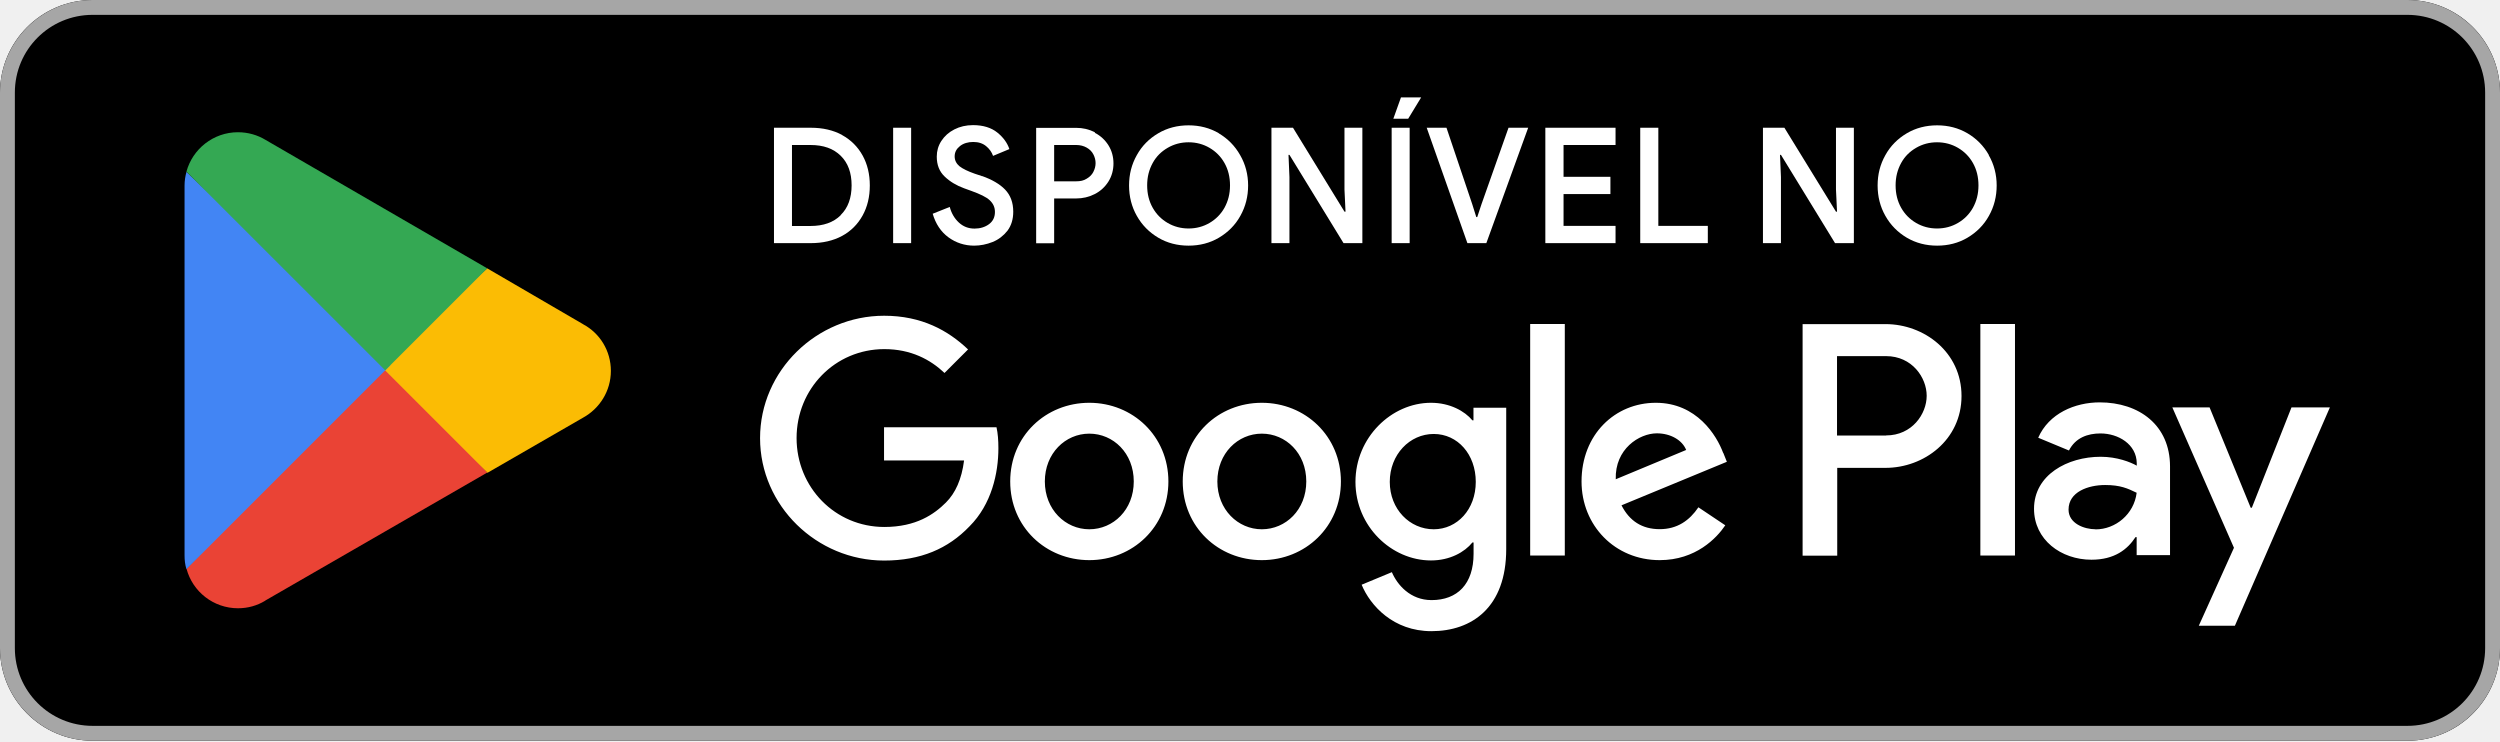
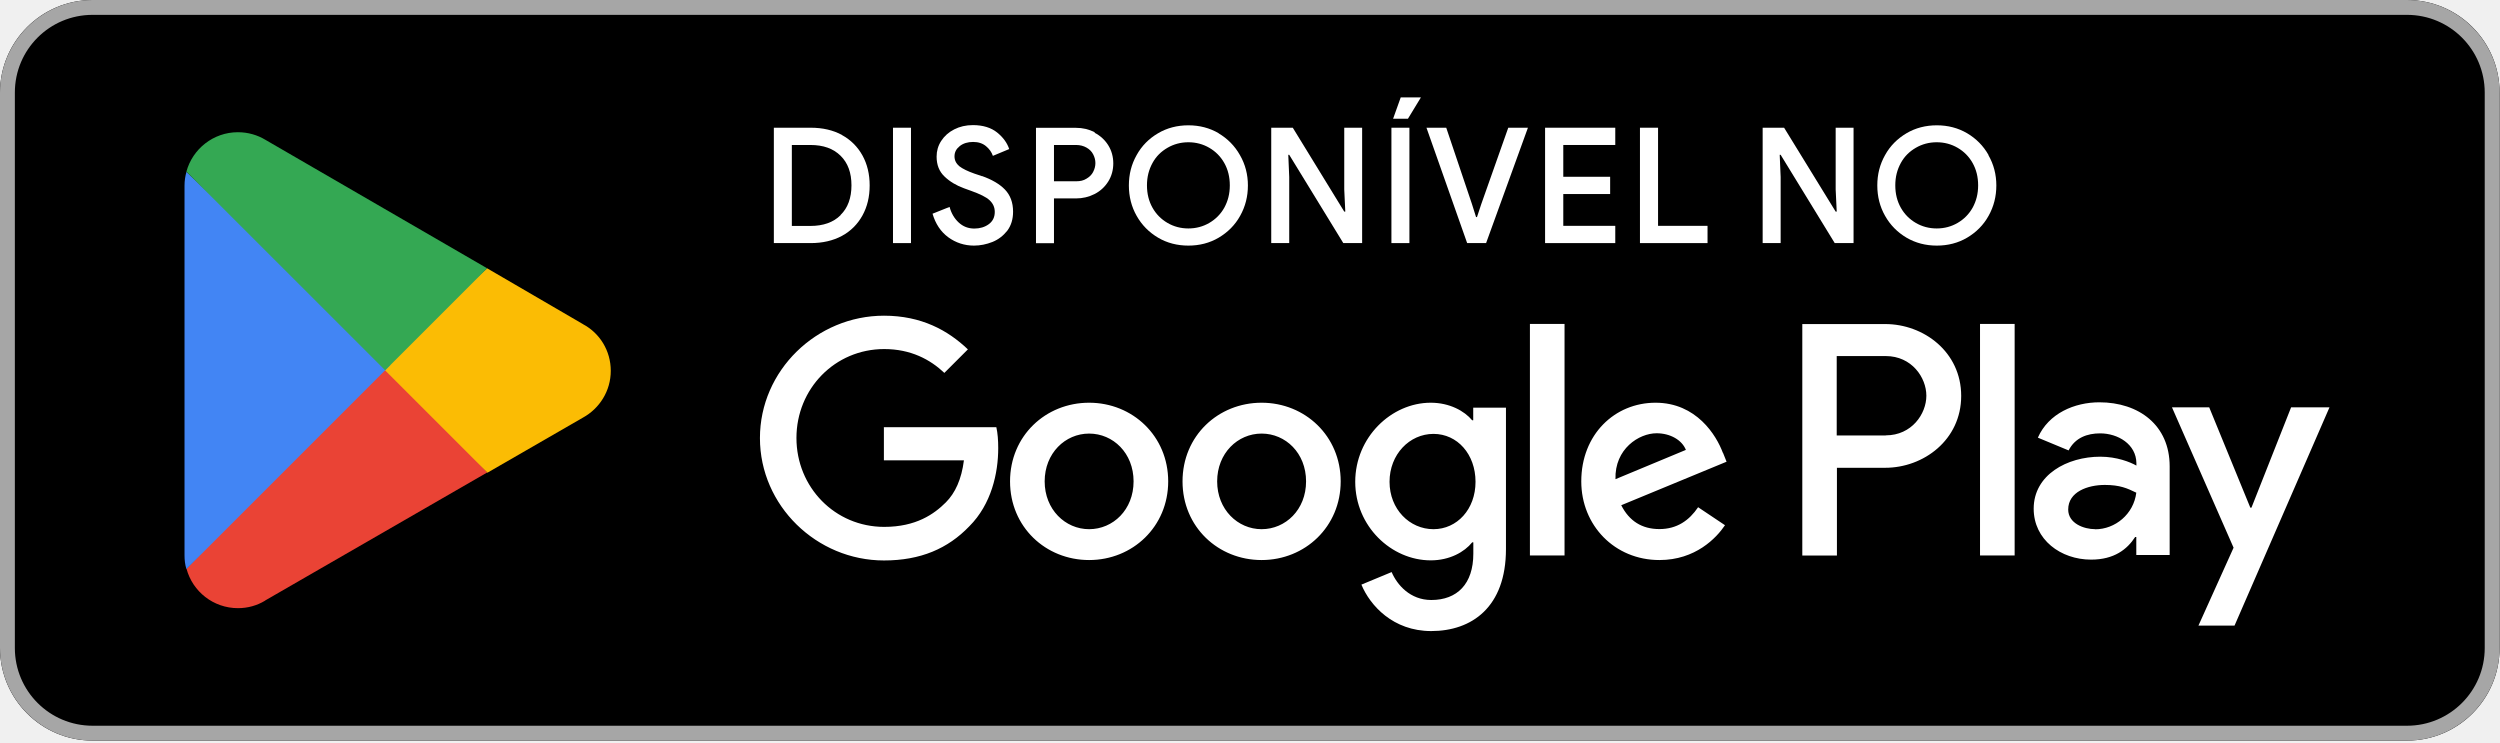
- <svg xmlns="http://www.w3.org/2000/svg" id="artwork" version="1.1" viewBox="0 0 238.96 70.87">
+ <svg xmlns="http://www.w3.org/2000/svg" id="artwork" version="1.1" viewBox="0 0 239 71">
  <defs>
    <style>
      .st0 {
        fill: #4285f4;
      }

      .st1 {
        fill: #a6a6a6;
      }

      .st2 {
        fill: #34a853;
      }

      .st3 {
        fill: #fbbc04;
      }

      .st4 {
        fill: #fff;
      }

      .st5 {
        fill: #ea4335;
      }
    </style>
  </defs>
  <g>
    <rect y="0" width="238.96" height="70.8" rx="8.85" ry="8.85" />
    <path class="st1" d="M230.11,1.42c4.11,0,7.43,3.33,7.43,7.43v53.1c0,4.11-3.33,7.43-7.43,7.43H8.85c-4.11,0-7.43-3.33-7.43-7.43V8.85C1.42,4.74,4.74,1.42,8.85,1.42h221.26M230.11,0H8.85C3.98,0,0,3.98,0,8.85v53.1c0,4.87,3.98,8.85,8.85,8.85h221.26c4.87,0,8.85-3.98,8.85-8.85V8.85C238.96,3.98,234.98,0,230.11,0h0Z" />
    <path class="st4" d="M120.61,38.5c-4.16,0-7.56,3.17-7.56,7.52s3.4,7.52,7.56,7.52,7.56-3.19,7.56-7.52-3.4-7.52-7.56-7.52ZM120.61,50.59c-2.28,0-4.25-1.88-4.25-4.57s1.96-4.57,4.25-4.57,4.25,1.86,4.25,4.57-1.96,4.57-4.25,4.57ZM104.12,38.5c-4.16,0-7.56,3.17-7.56,7.52s3.4,7.52,7.56,7.52,7.56-3.19,7.56-7.52-3.4-7.52-7.56-7.52ZM104.12,50.59c-2.28,0-4.25-1.88-4.25-4.57s1.96-4.57,4.25-4.57,4.25,1.86,4.25,4.57-1.96,4.57-4.25,4.57ZM84.5,40.82v3.19h7.65c-.23,1.81-.83,3.12-1.73,4.02-1.12,1.12-2.85,2.34-5.89,2.34-4.71,0-8.39-3.79-8.39-8.5s3.68-8.5,8.39-8.5c2.53,0,4.39.99,5.75,2.28l2.25-2.25c-1.91-1.82-4.44-3.22-8.02-3.22-6.44,0-11.86,5.24-11.86,11.7s5.42,11.7,11.86,11.7c3.49,0,6.11-1.13,8.16-3.27,2.11-2.11,2.76-5.08,2.76-7.47,0-.74-.05-1.43-.18-2h-10.74v-.02ZM164.71,43.3c-.62-1.68-2.53-4.8-6.44-4.8s-7.1,3.04-7.1,7.52c0,4.21,3.19,7.52,7.47,7.52,3.45,0,5.45-2.11,6.27-3.33l-2.57-1.72c-.85,1.26-2.02,2.09-3.7,2.09s-2.89-.78-3.65-2.28l10.07-4.16-.34-.85s-.02,0-.02,0ZM154.44,45.81c-.09-2.9,2.25-4.39,3.93-4.39,1.31,0,2.43.65,2.8,1.59l-6.73,2.8ZM146.26,53.1h3.31v-22.13h-3.31v22.13ZM140.85,40.18h-.11c-.74-.89-2.16-1.68-3.96-1.68-3.77,0-7.22,3.31-7.22,7.56s3.45,7.51,7.22,7.51c1.81,0,3.22-.8,3.96-1.72h.11v1.08c0,2.89-1.54,4.43-4.02,4.43-2.02,0-3.27-1.45-3.79-2.67l-2.89,1.2c.83,2,3.03,4.44,6.67,4.44,3.88,0,7.15-2.28,7.15-7.84v-13.52h-3.13s0,1.22,0,1.22ZM137.04,50.59c-2.28,0-4.2-1.91-4.2-4.53s1.91-4.58,4.2-4.58,4.02,1.95,4.02,4.58-1.77,4.53-4.02,4.53ZM180.21,30.98h-7.91v22.13h3.31v-8.39h4.62c3.66,0,7.26-2.66,7.26-6.87s-3.59-6.87-7.26-6.87h-.02ZM180.28,41.63h-4.69v-7.59h4.69c2.48,0,3.88,2.05,3.88,3.79s-1.4,3.79-3.88,3.79h0v.02ZM200.71,38.46c-2.39,0-4.87,1.06-5.89,3.38l2.94,1.22c.62-1.22,1.79-1.63,3.01-1.63,1.7,0,3.45,1.03,3.47,2.85v.23c-.6-.34-1.88-.85-3.45-.85-3.17,0-6.37,1.73-6.37,4.97,0,2.96,2.58,4.87,5.49,4.87,2.21,0,3.45-.99,4.21-2.16h.11v1.72h3.19v-8.48c0-3.93-2.94-6.12-6.73-6.12h.04ZM200.3,50.59c-1.08,0-2.58-.55-2.58-1.88,0-1.7,1.88-2.35,3.5-2.35,1.45,0,2.14.32,3.01.74-.25,2.05-2.02,3.5-3.93,3.5h0v-.02ZM219.03,38.94l-3.79,9.59h-.11l-3.93-9.59h-3.56l5.89,13.42-3.36,7.45h3.45l9.08-20.87s-3.68,0-3.68,0ZM189.29,53.1h3.31v-22.13h-3.31v22.13Z" />
    <g>
      <path class="st5" d="M36.68,34.37l-18.85,20h0c.58,2.18,2.57,3.77,4.92,3.77.94,0,1.82-.25,2.58-.71l.05-.04,21.21-12.23-9.93-10.82h.02v.02Z" />
      <path class="st3" d="M55.74,30.98h-.02l-9.15-5.33-10.32,9.19,10.35,10.35,9.12-5.26c1.59-.87,2.67-2.55,2.67-4.48s-1.06-3.61-2.66-4.46h0v-.02Z" />
      <path class="st0" d="M17.82,16.43c-.11.42-.18.85-.18,1.31v35.35c0,.46.05.89.18,1.31l19.49-19.49s-19.49-18.48-19.49-18.48Z" />
      <path class="st2" d="M36.82,35.4l9.75-9.75-21.19-12.28c-.76-.46-1.66-.73-2.64-.73-2.35,0-4.34,1.61-4.92,3.77h0l18.99,18.98h0v.02Z" />
    </g>
  </g>
  <g>
    <path class="st4" d="M80.49,12.9c-.85-.46-1.84-.69-2.99-.69h-3.52v11.03h3.52c1.13,0,2.14-.23,2.99-.69s1.5-1.12,1.96-1.95c.46-.83.69-1.79.69-2.87s-.23-2.04-.69-2.87c-.46-.83-1.12-1.49-1.96-1.95v-.02ZM80.36,20.57c-.69.69-1.66,1.03-2.89,1.03h-1.77v-7.74h1.77c1.24,0,2.19.34,2.89,1.03s1.04,1.63,1.04,2.83-.35,2.16-1.04,2.83v.02Z" />
    <rect class="st4" x="85.37" y="12.21" width="1.72" height="11.03" />
    <path class="st4" d="M93.85,16.83l-.69-.23c-.65-.23-1.13-.46-1.45-.71-.3-.25-.46-.57-.46-.94,0-.41.18-.73.51-.99s.76-.39,1.27-.39.92.14,1.24.41.53.57.65.92l1.56-.65c-.19-.58-.58-1.12-1.15-1.58s-1.35-.71-2.32-.71c-.67,0-1.26.14-1.79.41s-.94.64-1.24,1.1c-.3.46-.44.96-.44,1.5,0,.8.25,1.43.76,1.91.5.48,1.12.85,1.86,1.12l.69.25c.83.3,1.42.58,1.75.89s.5.67.5,1.12c0,.5-.19.89-.57,1.17s-.85.42-1.38.42c-.58,0-1.08-.19-1.5-.58s-.71-.89-.87-1.49l-1.63.65c.28.96.78,1.72,1.5,2.25s1.56.8,2.46.8c.6,0,1.19-.12,1.77-.35.57-.23,1.04-.6,1.42-1.08.37-.5.55-1.1.55-1.81,0-.89-.27-1.59-.78-2.12s-1.26-.96-2.19-1.29l-.04.02Z" />
    <path class="st4" d="M104.65,12.64c-.55-.28-1.15-.42-1.79-.42h-3.82v11.03h1.72v-4.28h2.09c.65,0,1.24-.14,1.79-.42.55-.28.99-.69,1.31-1.2s.48-1.1.48-1.73-.16-1.22-.48-1.73-.76-.92-1.31-1.2l.02-.02ZM104.51,16.43c-.14.27-.35.48-.64.65-.28.18-.6.25-.99.25h-2.12v-3.47h2.12c.37,0,.71.09.99.25s.5.37.64.65c.14.27.21.55.21.83s-.07.57-.21.83Z" />
    <path class="st4" d="M116.51,12.74c-.87-.51-1.84-.76-2.9-.76s-2.04.25-2.9.76c-.87.51-1.56,1.2-2.05,2.09-.5.89-.74,1.84-.74,2.9s.25,2.04.74,2.9c.5.89,1.19,1.58,2.05,2.09s1.84.76,2.9.76,2.04-.25,2.9-.76,1.56-1.2,2.05-2.09c.5-.89.74-1.86.74-2.9s-.25-2.02-.76-2.9c-.5-.89-1.19-1.58-2.05-2.09h.02ZM117.04,19.86c-.35.62-.83,1.1-1.43,1.45s-1.27.53-2,.53-1.4-.18-2-.53-1.08-.83-1.43-1.45c-.35-.62-.53-1.33-.53-2.14s.18-1.5.53-2.14.83-1.1,1.43-1.45c.6-.35,1.27-.53,2-.53s1.4.18,2,.53,1.08.83,1.43,1.45.53,1.33.53,2.14-.18,1.5-.53,2.14Z" />
    <polygon class="st4" points="128.51 18.11 128.61 20.23 128.51 20.23 123.59 12.21 121.53 12.21 121.53 23.24 123.25 23.24 123.25 16.92 123.16 14.8 123.25 14.8 128.42 23.24 130.22 23.24 130.22 12.21 128.51 12.21 128.51 18.11" />
    <polygon class="st4" points="133.18 11.35 134.6 11.35 135.84 9.31 133.91 9.31 133.18 11.35" />
    <rect class="st4" x="133.02" y="12.21" width="1.72" height="11.03" />
    <polygon class="st4" points="141.61 19.51 141.2 20.75 141.11 20.75 140.72 19.51 138.26 12.21 136.37 12.21 140.26 23.24 142.07 23.24 146.07 12.21 144.19 12.21 141.61 19.51" />
    <polygon class="st4" points="147.71 23.24 154.42 23.24 154.42 21.59 149.45 21.59 149.45 18.55 153.93 18.55 153.93 16.9 149.45 16.9 149.45 13.86 154.42 13.86 154.42 12.21 147.71 12.21 147.71 23.24" />
    <polygon class="st4" points="158.51 12.21 156.78 12.21 156.78 23.24 163.24 23.24 163.24 21.59 158.51 21.59 158.51 12.21" />
    <polygon class="st4" points="175.49 18.11 175.59 20.23 175.49 20.23 170.56 12.21 168.51 12.21 168.51 23.24 170.23 23.24 170.23 16.92 170.14 14.8 170.23 14.8 175.4 23.24 177.2 23.24 177.2 12.21 175.49 12.21 175.49 18.11" />
    <path class="st4" d="M190.11,14.83c-.5-.89-1.19-1.58-2.05-2.09-.87-.51-1.84-.76-2.9-.76s-2.04.25-2.9.76-1.56,1.2-2.05,2.09c-.5.89-.74,1.84-.74,2.9s.25,2.04.74,2.9c.5.89,1.19,1.58,2.05,2.09.87.51,1.84.76,2.9.76s2.04-.25,2.9-.76,1.56-1.2,2.05-2.09c.5-.89.74-1.86.74-2.9s-.25-2.02-.76-2.9h.02ZM188.58,19.86c-.35.62-.83,1.1-1.43,1.45s-1.27.53-2,.53-1.4-.18-2-.53-1.08-.83-1.43-1.45c-.35-.62-.53-1.33-.53-2.14s.18-1.5.53-2.14.83-1.1,1.43-1.45,1.27-.53,2-.53,1.4.18,2,.53,1.08.83,1.43,1.45.53,1.33.53,2.14-.18,1.5-.53,2.14Z" />
  </g>
</svg>
